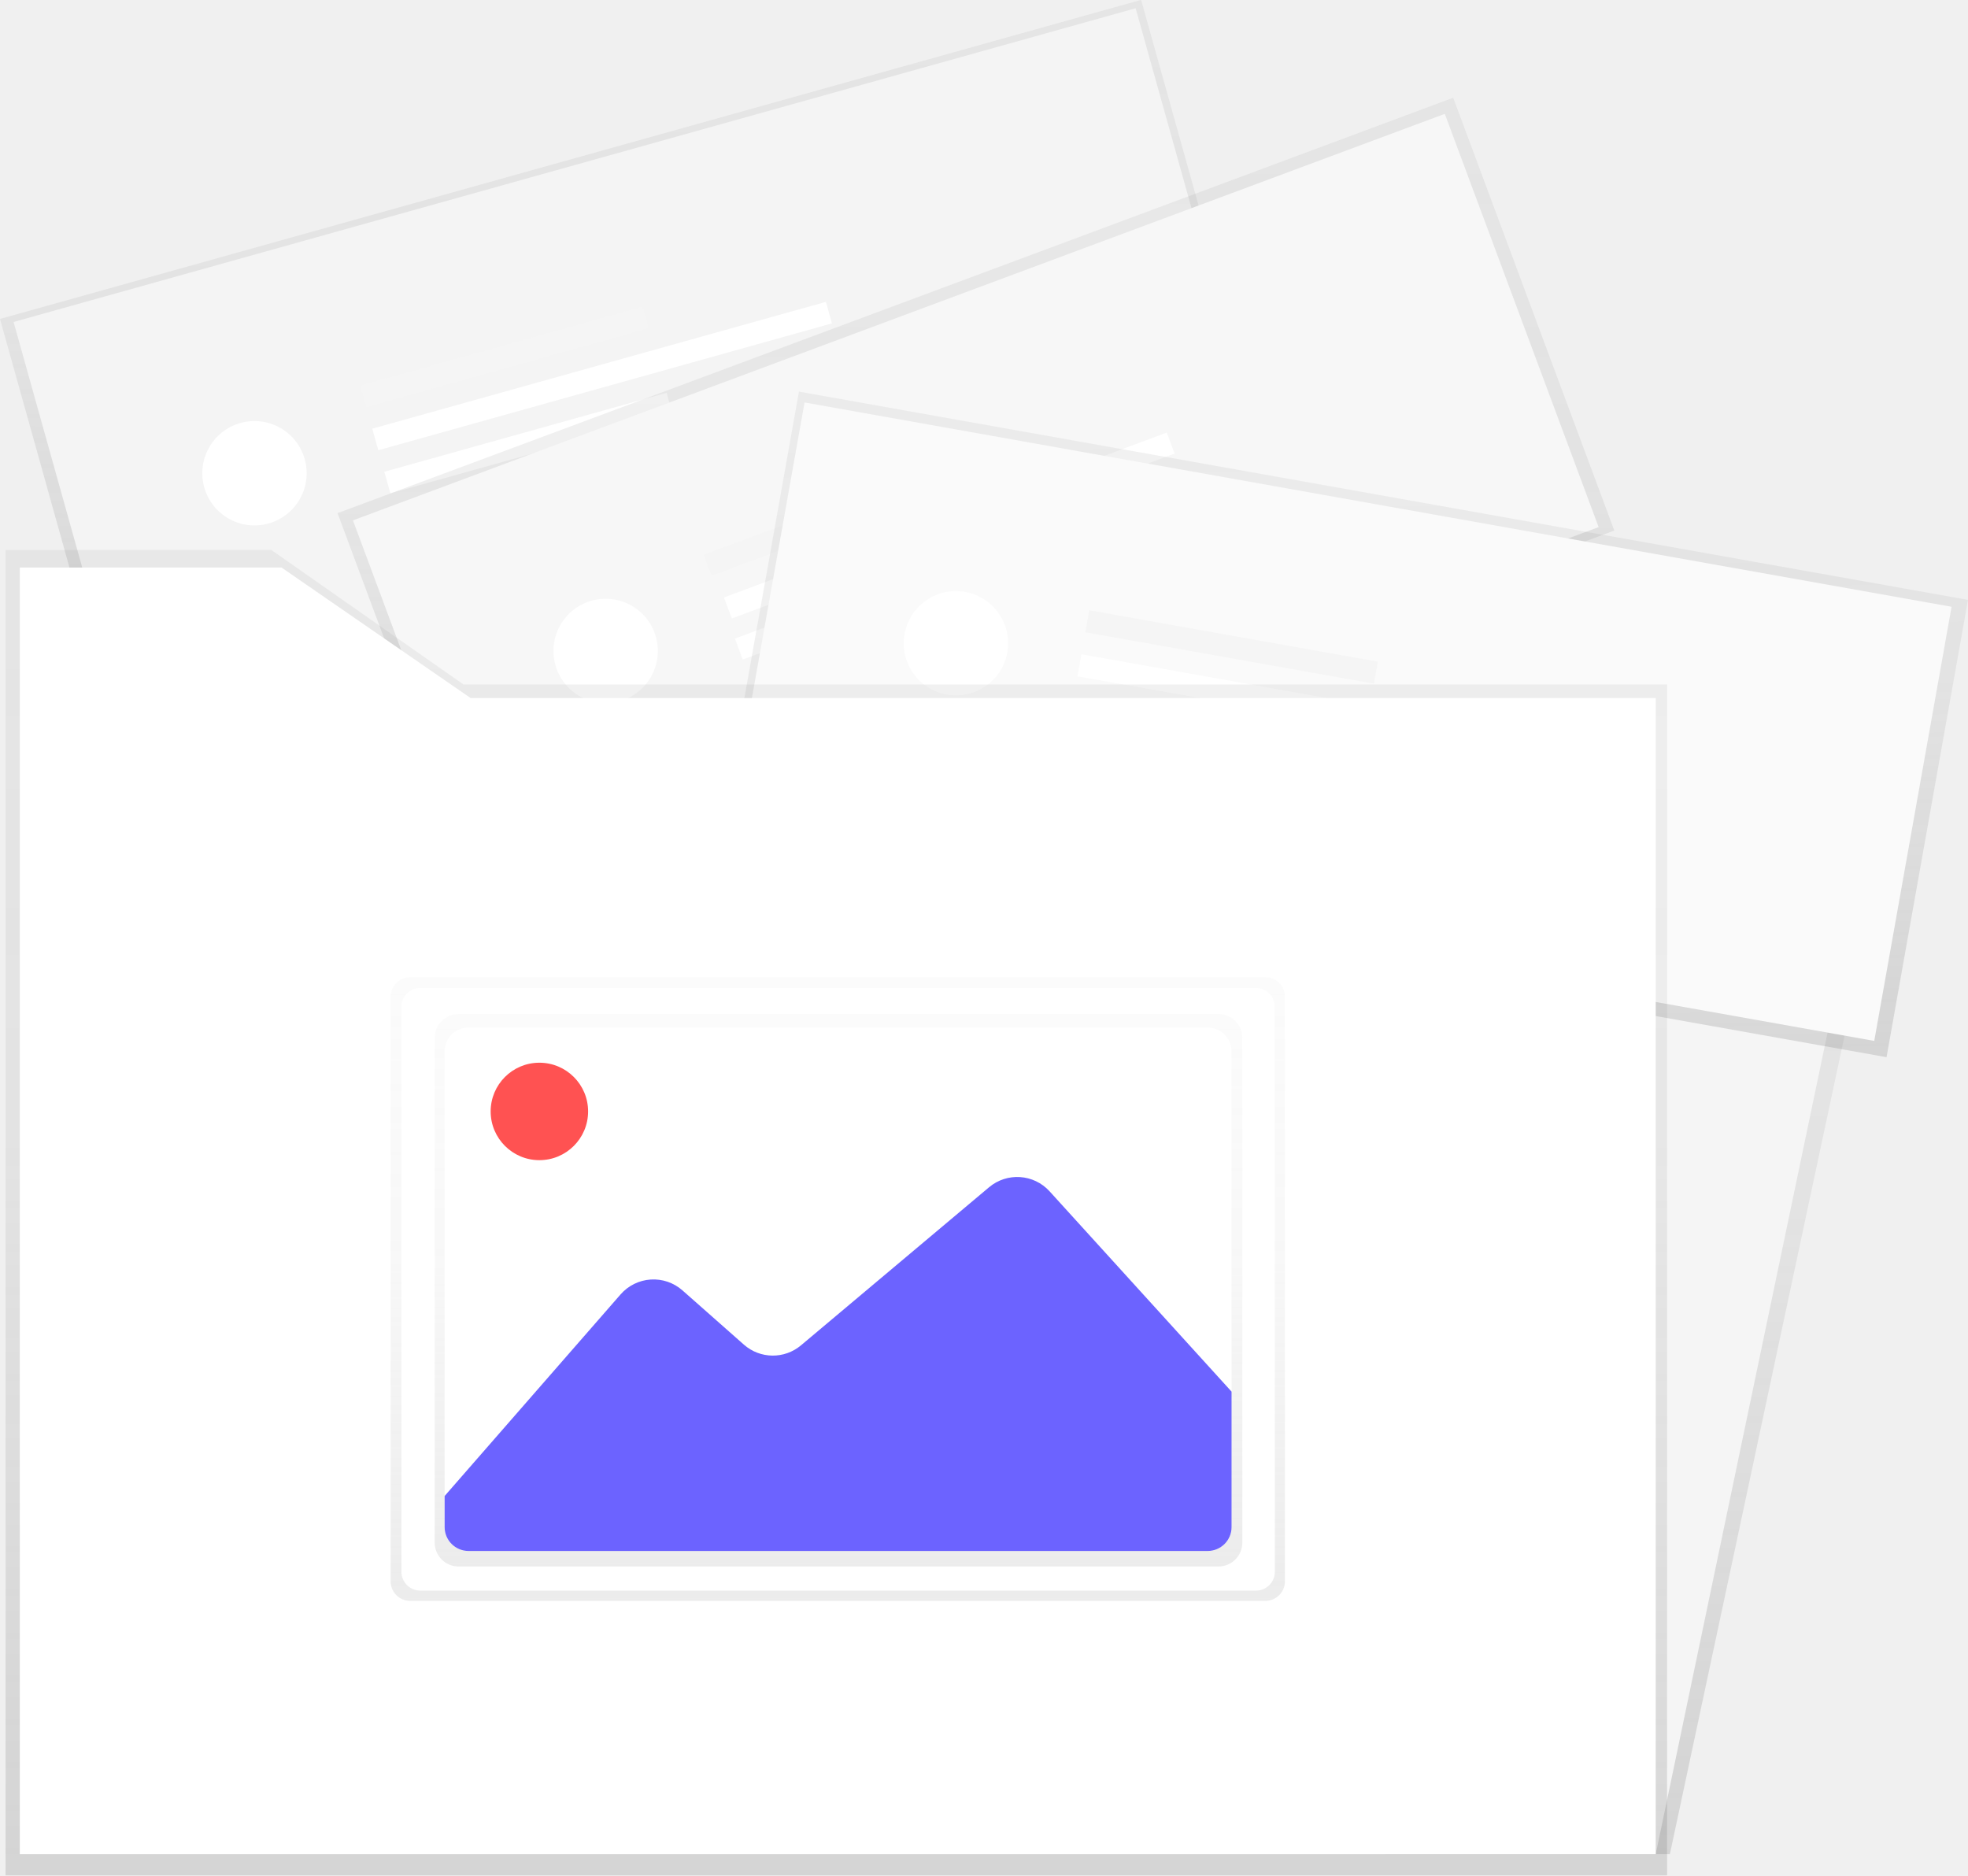
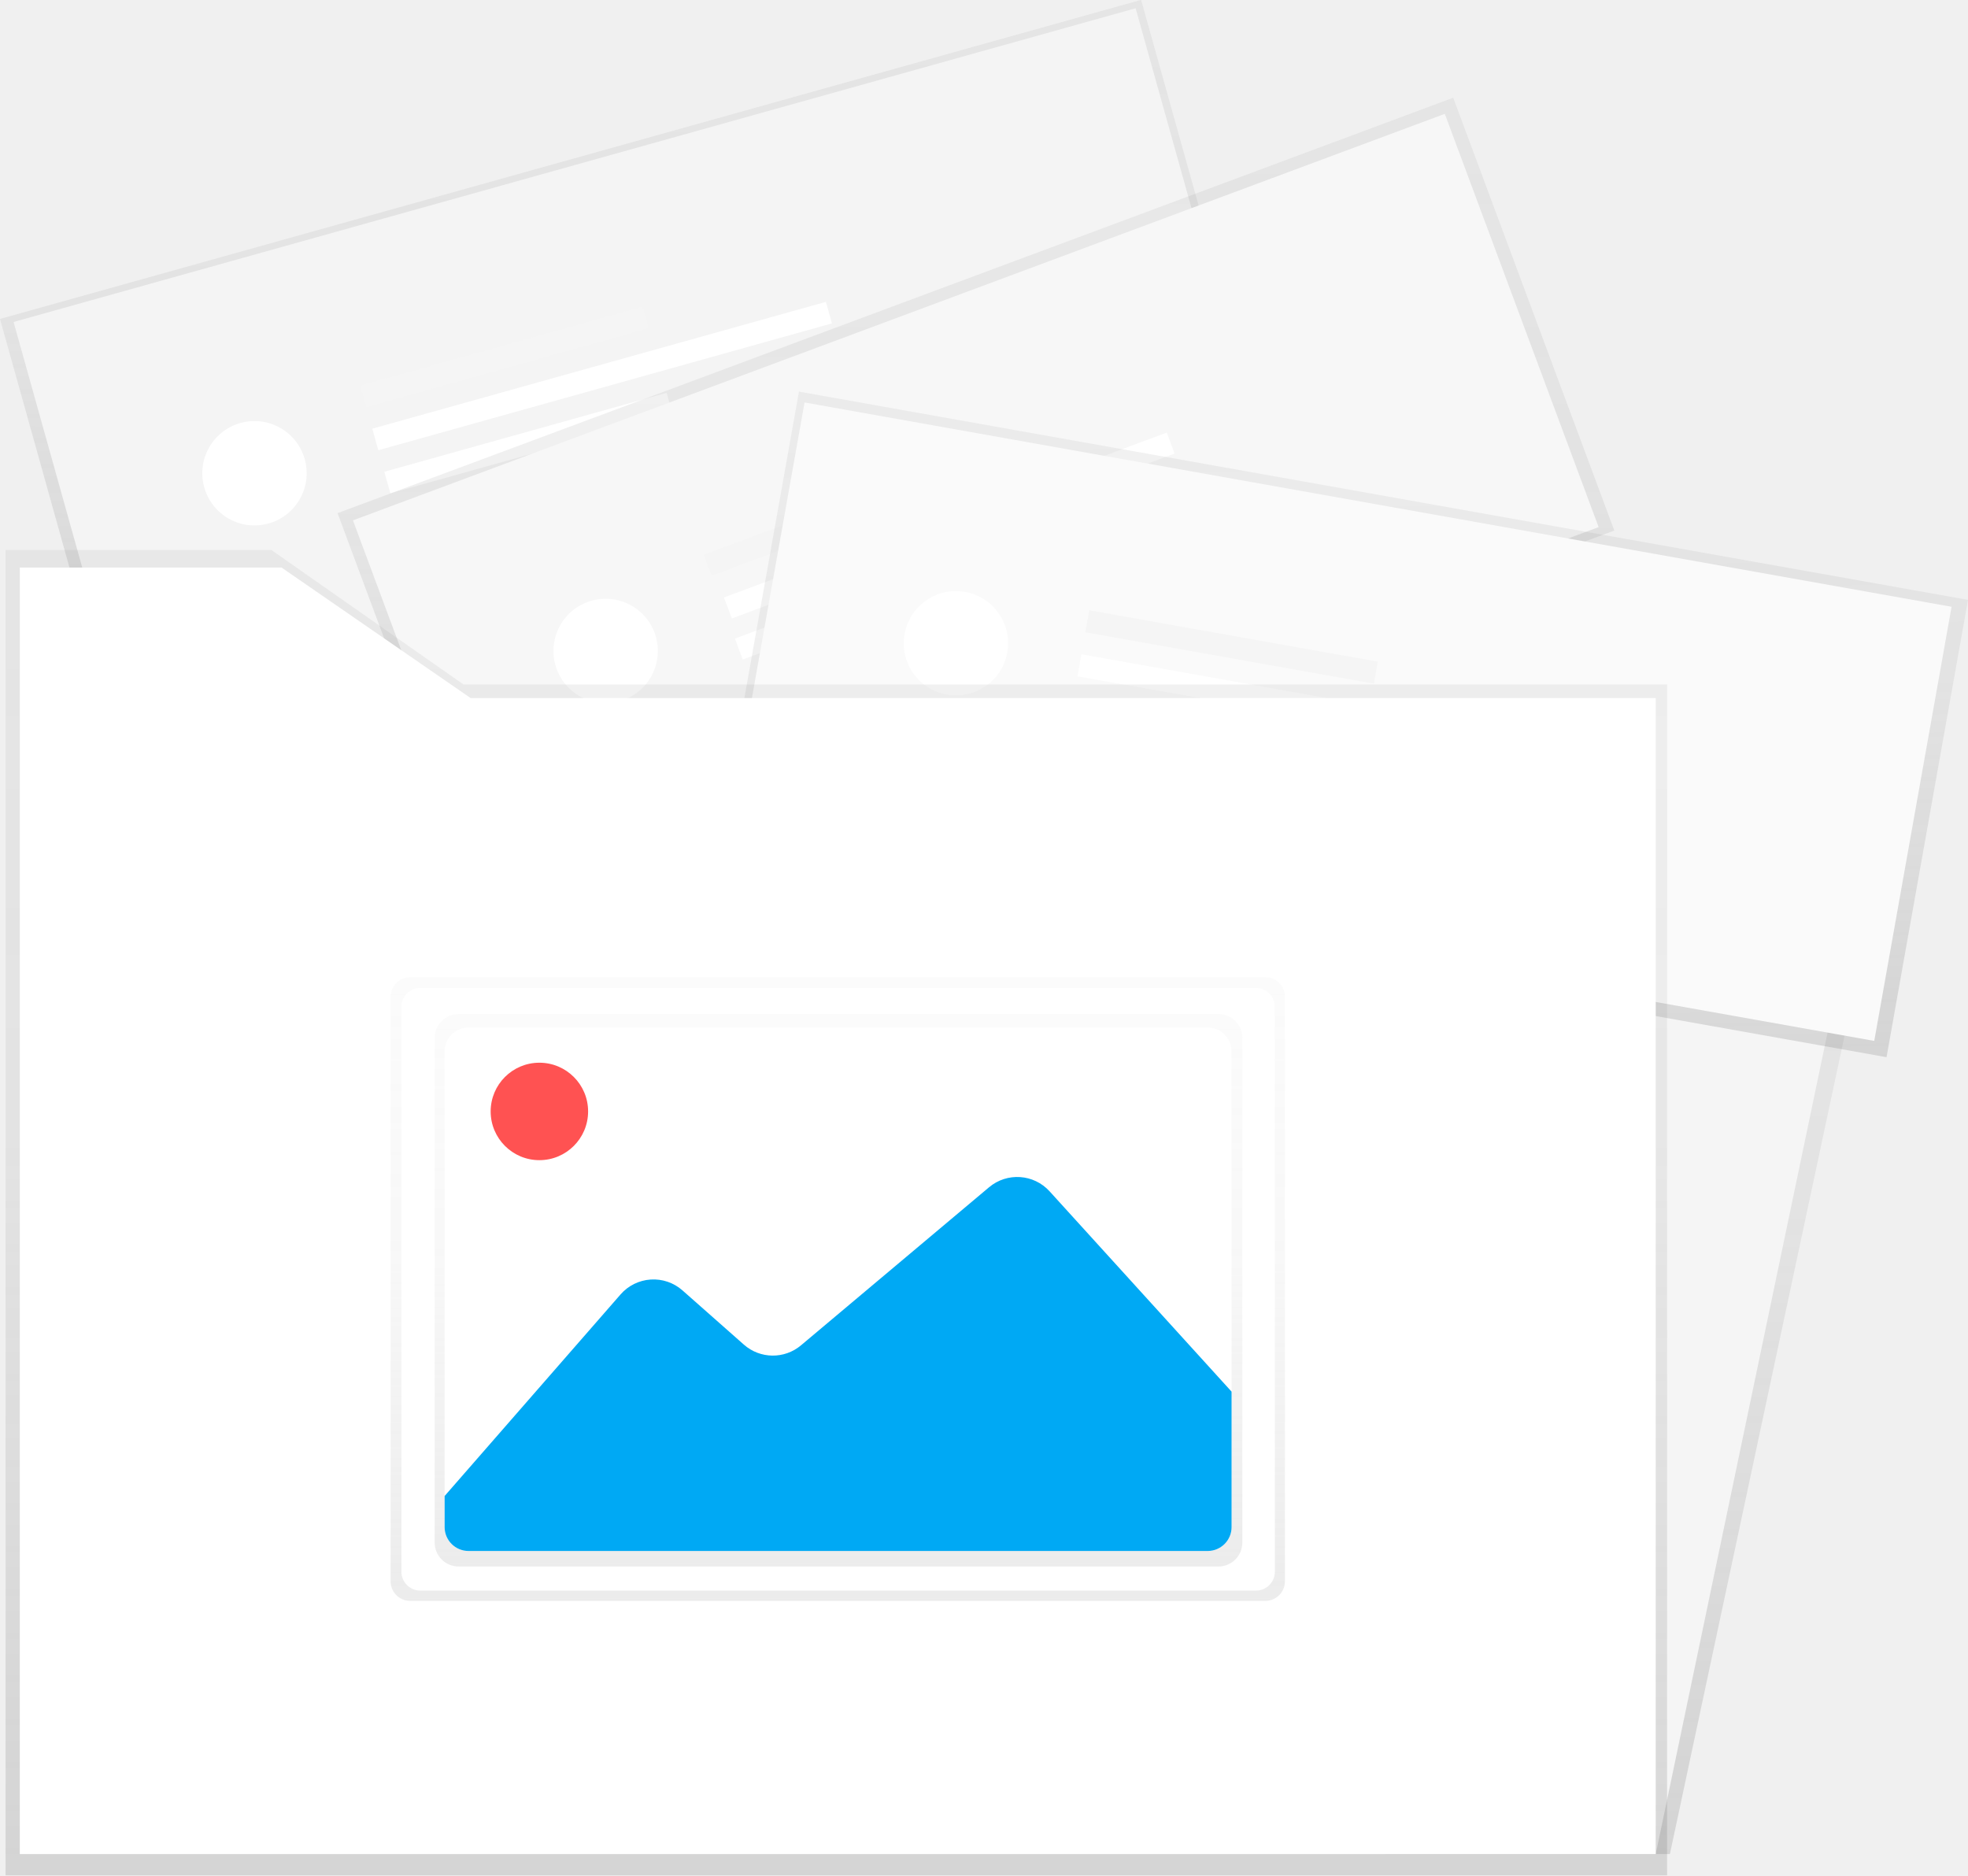
<svg xmlns="http://www.w3.org/2000/svg" xmlns:xlink="http://www.w3.org/1999/xlink" id="3ecf9745-447a-4766-8a86-6837975429df" data-name="Layer 1" width="729.47" height="695.09" viewBox="0 0 729.47 695.09">
  <defs>
    <linearGradient id="fc2ce546-a06c-4acb-8cca-fc7989cc5e45" x1="611.98" y1="687.2" x2="611.98" y2="258.73" gradientUnits="userSpaceOnUse">
      <stop offset="0" stop-color="gray" stop-opacity="0.25" />
      <stop offset="0.54" stop-color="gray" stop-opacity="0.12" />
      <stop offset="1" stop-color="gray" stop-opacity="0.1" />
    </linearGradient>
    <linearGradient id="8de405ef-36e0-4554-af41-d0565e95cbca" x1="410.91" y1="358.56" x2="452.61" y2="86.08" gradientTransform="matrix(1.01, 0.13, -0.13, 1.02, 62.29, -41.05)" xlink:href="#fc2ce546-a06c-4acb-8cca-fc7989cc5e45" />
    <linearGradient id="90a47f5c-11a4-432e-bbe5-e819485e2974" x1="597.01" y1="453.03" x2="597.01" y2="138.64" gradientTransform="translate(140.76 -189.73) rotate(20.42)" xlink:href="#fc2ce546-a06c-4acb-8cca-fc7989cc5e45" />
    <linearGradient id="c3d8783b-6f33-4c65-b7a9-7a0b4c25dfb1" x1="756.62" y1="488.3" x2="772.25" y2="249.01" gradientTransform="matrix(0.26, 0.99, -1.02, 0.25, 910.43, -476.82)" xlink:href="#fc2ce546-a06c-4acb-8cca-fc7989cc5e45" />
    <linearGradient id="1441cd83-913d-413c-98d4-824021df009a" x1="310" y1="695.09" x2="310" y2="203.86" xlink:href="#fc2ce546-a06c-4acb-8cca-fc7989cc5e45" />
    <linearGradient id="4913d3bc-5f66-46f4-9c65-3645c89ed5d3" x1="545.79" y1="695.81" x2="545.79" y2="464.64" gradientUnits="userSpaceOnUse">
      <stop offset="0" stop-color="#b3b3b3" stop-opacity="0.25" />
      <stop offset="0.54" stop-color="#b3b3b3" stop-opacity="0.1" />
      <stop offset="1" stop-color="#b3b3b3" stop-opacity="0.05" />
    </linearGradient>
    <linearGradient id="0cf8a40c-444c-472e-8722-d672ac4b1674" x1="310.8" y1="580.62" x2="310.8" y2="375.85" xlink:href="#4913d3bc-5f66-46f4-9c65-3645c89ed5d3" />
    <clipPath id="f4edd298-8257-4895-a91b-ae15b3b0d94f" transform="translate(-235.26 -102.45)">
      <rect x="400.07" y="483.3" width="291.69" height="194.01" rx="8.85" ry="8.85" fill="#fff" />
    </clipPath>
  </defs>
  <polygon points="618.97 687.2 513.53 687.2 513.53 258.73 710.42 258.73 618.97 687.2" fill="url(#fc2ce546-a06c-4acb-8cca-fc7989cc5e45)" />
  <polygon points="613.72 687.2 510.37 687.2 510.37 258.73 703.35 258.73 613.72 687.2" fill="#f5f5f5" />
  <rect x="249.88" y="158.45" width="439.19" height="168.85" transform="translate(-283.32 32.9) rotate(-15.62)" fill="url(#8de405ef-36e0-4554-af41-d0565e95cbca)" />
  <rect x="254.32" y="160.66" width="431.85" height="163.44" transform="translate(-283.15 33.09) rotate(-15.62)" fill="#f4f4f4" />
  <rect x="367.9" y="230.63" width="108.65" height="8.29" transform="translate(-282.88 19.88) rotate(-15.62)" fill="#f5f5f5" />
  <rect x="376.82" y="262.55" width="108.65" height="8.29" transform="translate(-291.14 23.46) rotate(-15.62)" fill="#fff" />
  <rect x="371.14" y="237.71" width="174.6" height="8.29" transform="translate(-283.45 29.89) rotate(-15.62)" fill="#fff" />
  <circle cx="329.58" cy="277.88" r="19.34" transform="translate(-297.9 -3.47) rotate(-15.62)" fill="#fff" />
  <rect x="376.38" y="210.25" width="441.26" height="171.17" transform="translate(-300.97 124.47) rotate(-20.42)" fill="url(#90a47f5c-11a4-432e-bbe5-e819485e2974)" />
  <rect x="381.03" y="214.81" width="431.85" height="163.44" transform="translate(-301.21 124.5) rotate(-20.42)" fill="#f7f7f7" />
  <rect x="494.14" y="288.83" width="108.65" height="8.29" transform="translate(-303.02 107.35) rotate(-20.42)" fill="#f5f5f5" />
  <rect x="505.71" y="319.89" width="108.65" height="8.29" transform="translate(-313.13 113.34) rotate(-20.42)" fill="#fff" />
  <rect x="497.85" y="292.85" width="174.6" height="8.29" transform="matrix(0.94, -0.35, 0.35, 0.94, -302.12, 120.41)" fill="#fff" />
  <circle cx="459.76" cy="343.69" r="19.34" transform="translate(-326.29 79.59) rotate(-20.42)" fill="#fff" />
  <rect x="646.89" y="150.88" width="172.17" height="440.14" transform="translate(3.97 925.06) rotate(-79.9)" fill="url(#c3d8783b-6f33-4c65-b7a9-7a0b4c25dfb1)" />
  <rect x="515.81" y="288.22" width="431.85" height="163.44" transform="translate(-159.05 -225.04) rotate(10.1)" fill="#fafafa" />
  <rect x="687.63" y="287.92" width="8.29" height="108.65" transform="translate(-1.75 860.83) rotate(-79.9)" fill="#f5f5f5" />
  <rect x="681.81" y="320.56" width="8.29" height="108.65" transform="translate(-38.67 882.02) rotate(-79.9)" fill="#fff" />
  <rect x="717.18" y="277.05" width="8.29" height="174.6" transform="translate(0.86 908.15) rotate(-79.9)" fill="#fff" />
  <circle cx="589.6" cy="340.88" r="19.34" transform="translate(-84.66 759.11) rotate(-79.9)" fill="#fff" />
  <polygon points="171.78 253.69 100.61 203.86 2.07 203.86 2.07 253.69 2.07 278.1 2.07 695.09 617.93 695.09 617.93 253.69 171.78 253.69" fill="url(#1441cd83-913d-413c-98d4-824021df009a)" />
  <polygon points="174.44 258.73 104.36 210.36 7.34 210.36 7.34 258.73 7.34 282.43 7.34 687.2 613.72 687.2 613.72 258.73 174.44 258.73" fill="#fff" />
  <path d="M711.54,688.53a7.25,7.25,0,0,1-7.21,7.28H387.26a7.25,7.25,0,0,1-7.21-7.28V471.93a7.25,7.25,0,0,1,7.21-7.28H704.33a7.25,7.25,0,0,1,7.21,7.28" transform="translate(-235.26 -102.45)" fill="url(#4913d3bc-5f66-46f4-9c65-3645c89ed5d3)" />
  <path d="M707.81,685a7,7,0,0,1-7,7H391.05a7,7,0,0,1-7-7V475.62a7,7,0,0,1,7-7H700.77a7,7,0,0,1,7,7" transform="translate(-235.26 -102.45)" fill="#fff" />
  <g id="114cebd5-d8fe-4021-8e49-fe55d7dac6be" data-name="&lt;Rectangle&gt;">
    <rect x="161.12" y="375.85" width="299.37" height="204.76" rx="8.85" ry="8.85" fill="url(#0cf8a40c-444c-472e-8722-d672ac4b1674)" />
  </g>
  <rect x="164.8" y="380.84" width="291.69" height="194.01" rx="8.85" ry="8.85" fill="#fff" />
  <g clip-path="url(#f4edd298-8257-4895-a91b-ae15b3b0d94f)">
-     <path d="M383.84,675.53l81.44-93.31a16.21,16.21,0,0,1,22.94-1.5L511,600.84a16.21,16.21,0,0,0,21.16.25l69.7-58.58A16.21,16.21,0,0,1,624.3,544l85.53,94.14a16.21,16.21,0,0,1,4.15,9.47l3.3,37.13a16.21,16.21,0,0,1-16.15,17.65H396.06a16.21,16.21,0,0,1-16.2-15.72h0A16.21,16.21,0,0,1,383.84,675.53Z" transform="translate(-235.26 -102.45)" fill="#6c63ff" />
+     <path d="M383.84,675.53l81.44-93.31a16.21,16.21,0,0,1,22.94-1.5L511,600.84a16.21,16.21,0,0,0,21.16.25l69.7-58.58A16.21,16.21,0,0,1,624.3,544l85.53,94.14a16.21,16.21,0,0,1,4.15,9.47l3.3,37.13a16.21,16.21,0,0,1-16.15,17.65H396.06a16.21,16.21,0,0,1-16.2-15.72h0A16.21,16.21,0,0,1,383.84,675.53Z" transform="translate(-235.26 -102.45)" fill="#00a9f4" />
  </g>
  <circle cx="199.93" cy="411.95" r="18.06" fill="#ff5252" />
</svg>
